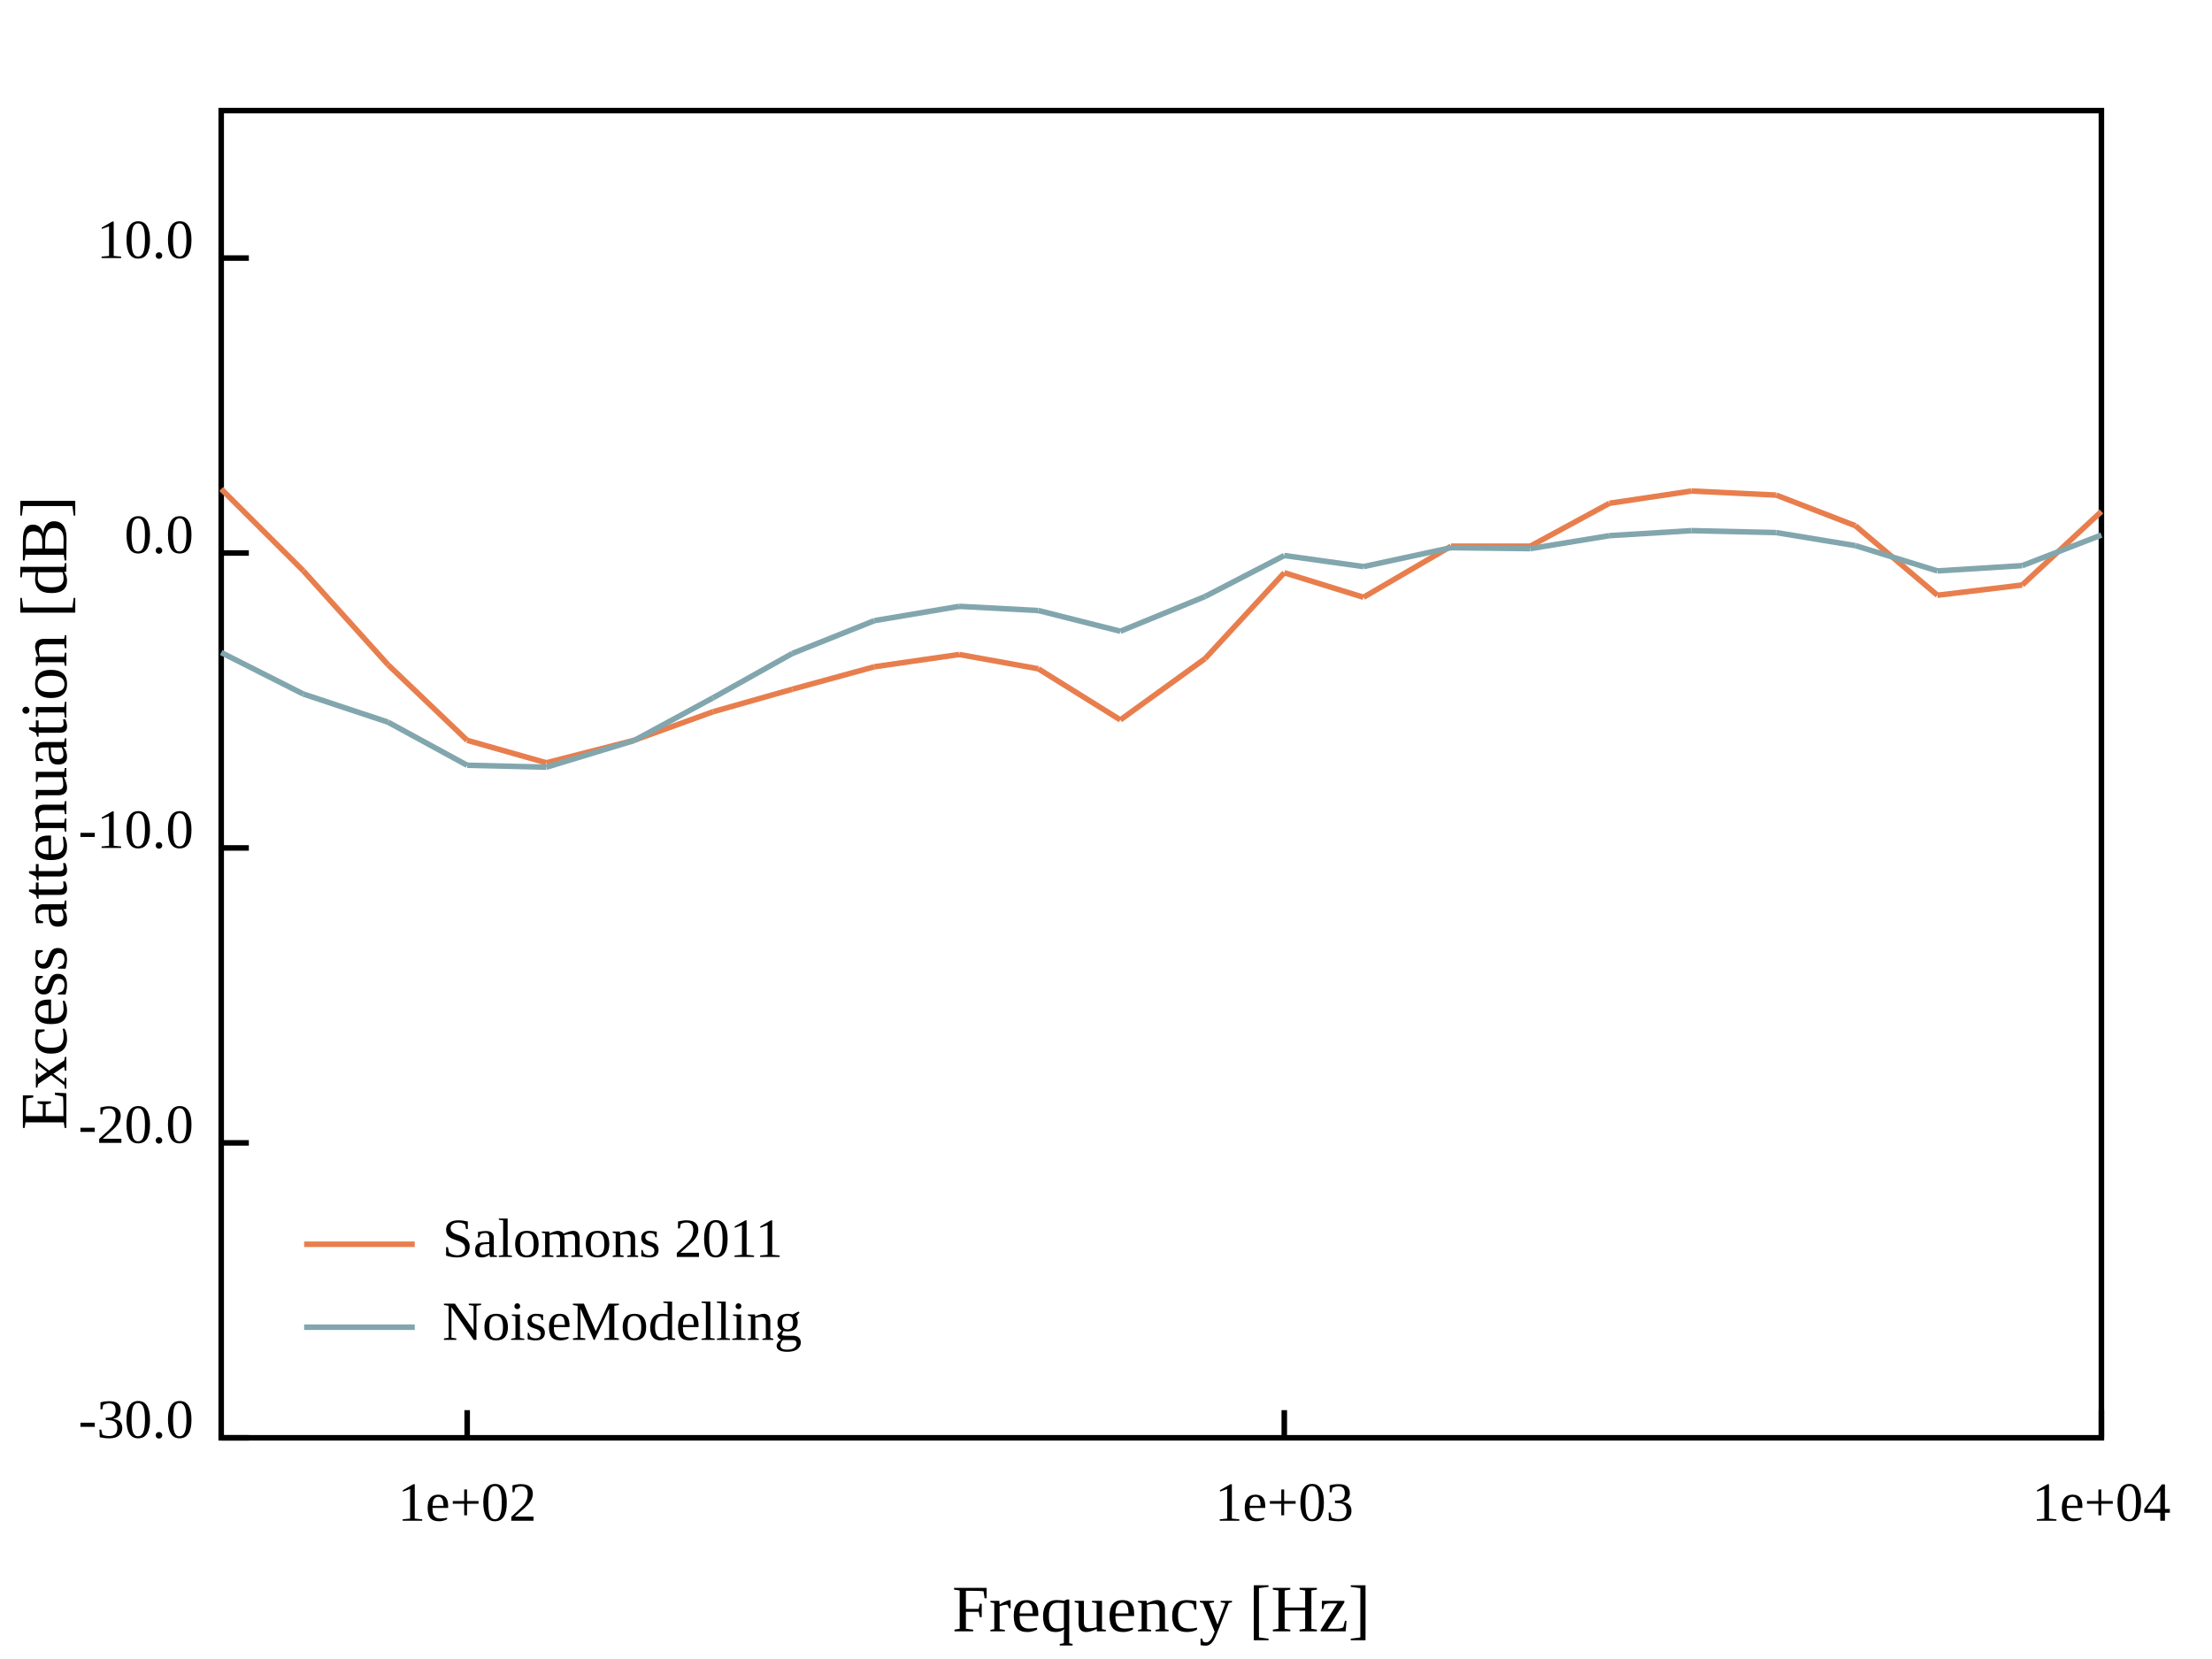
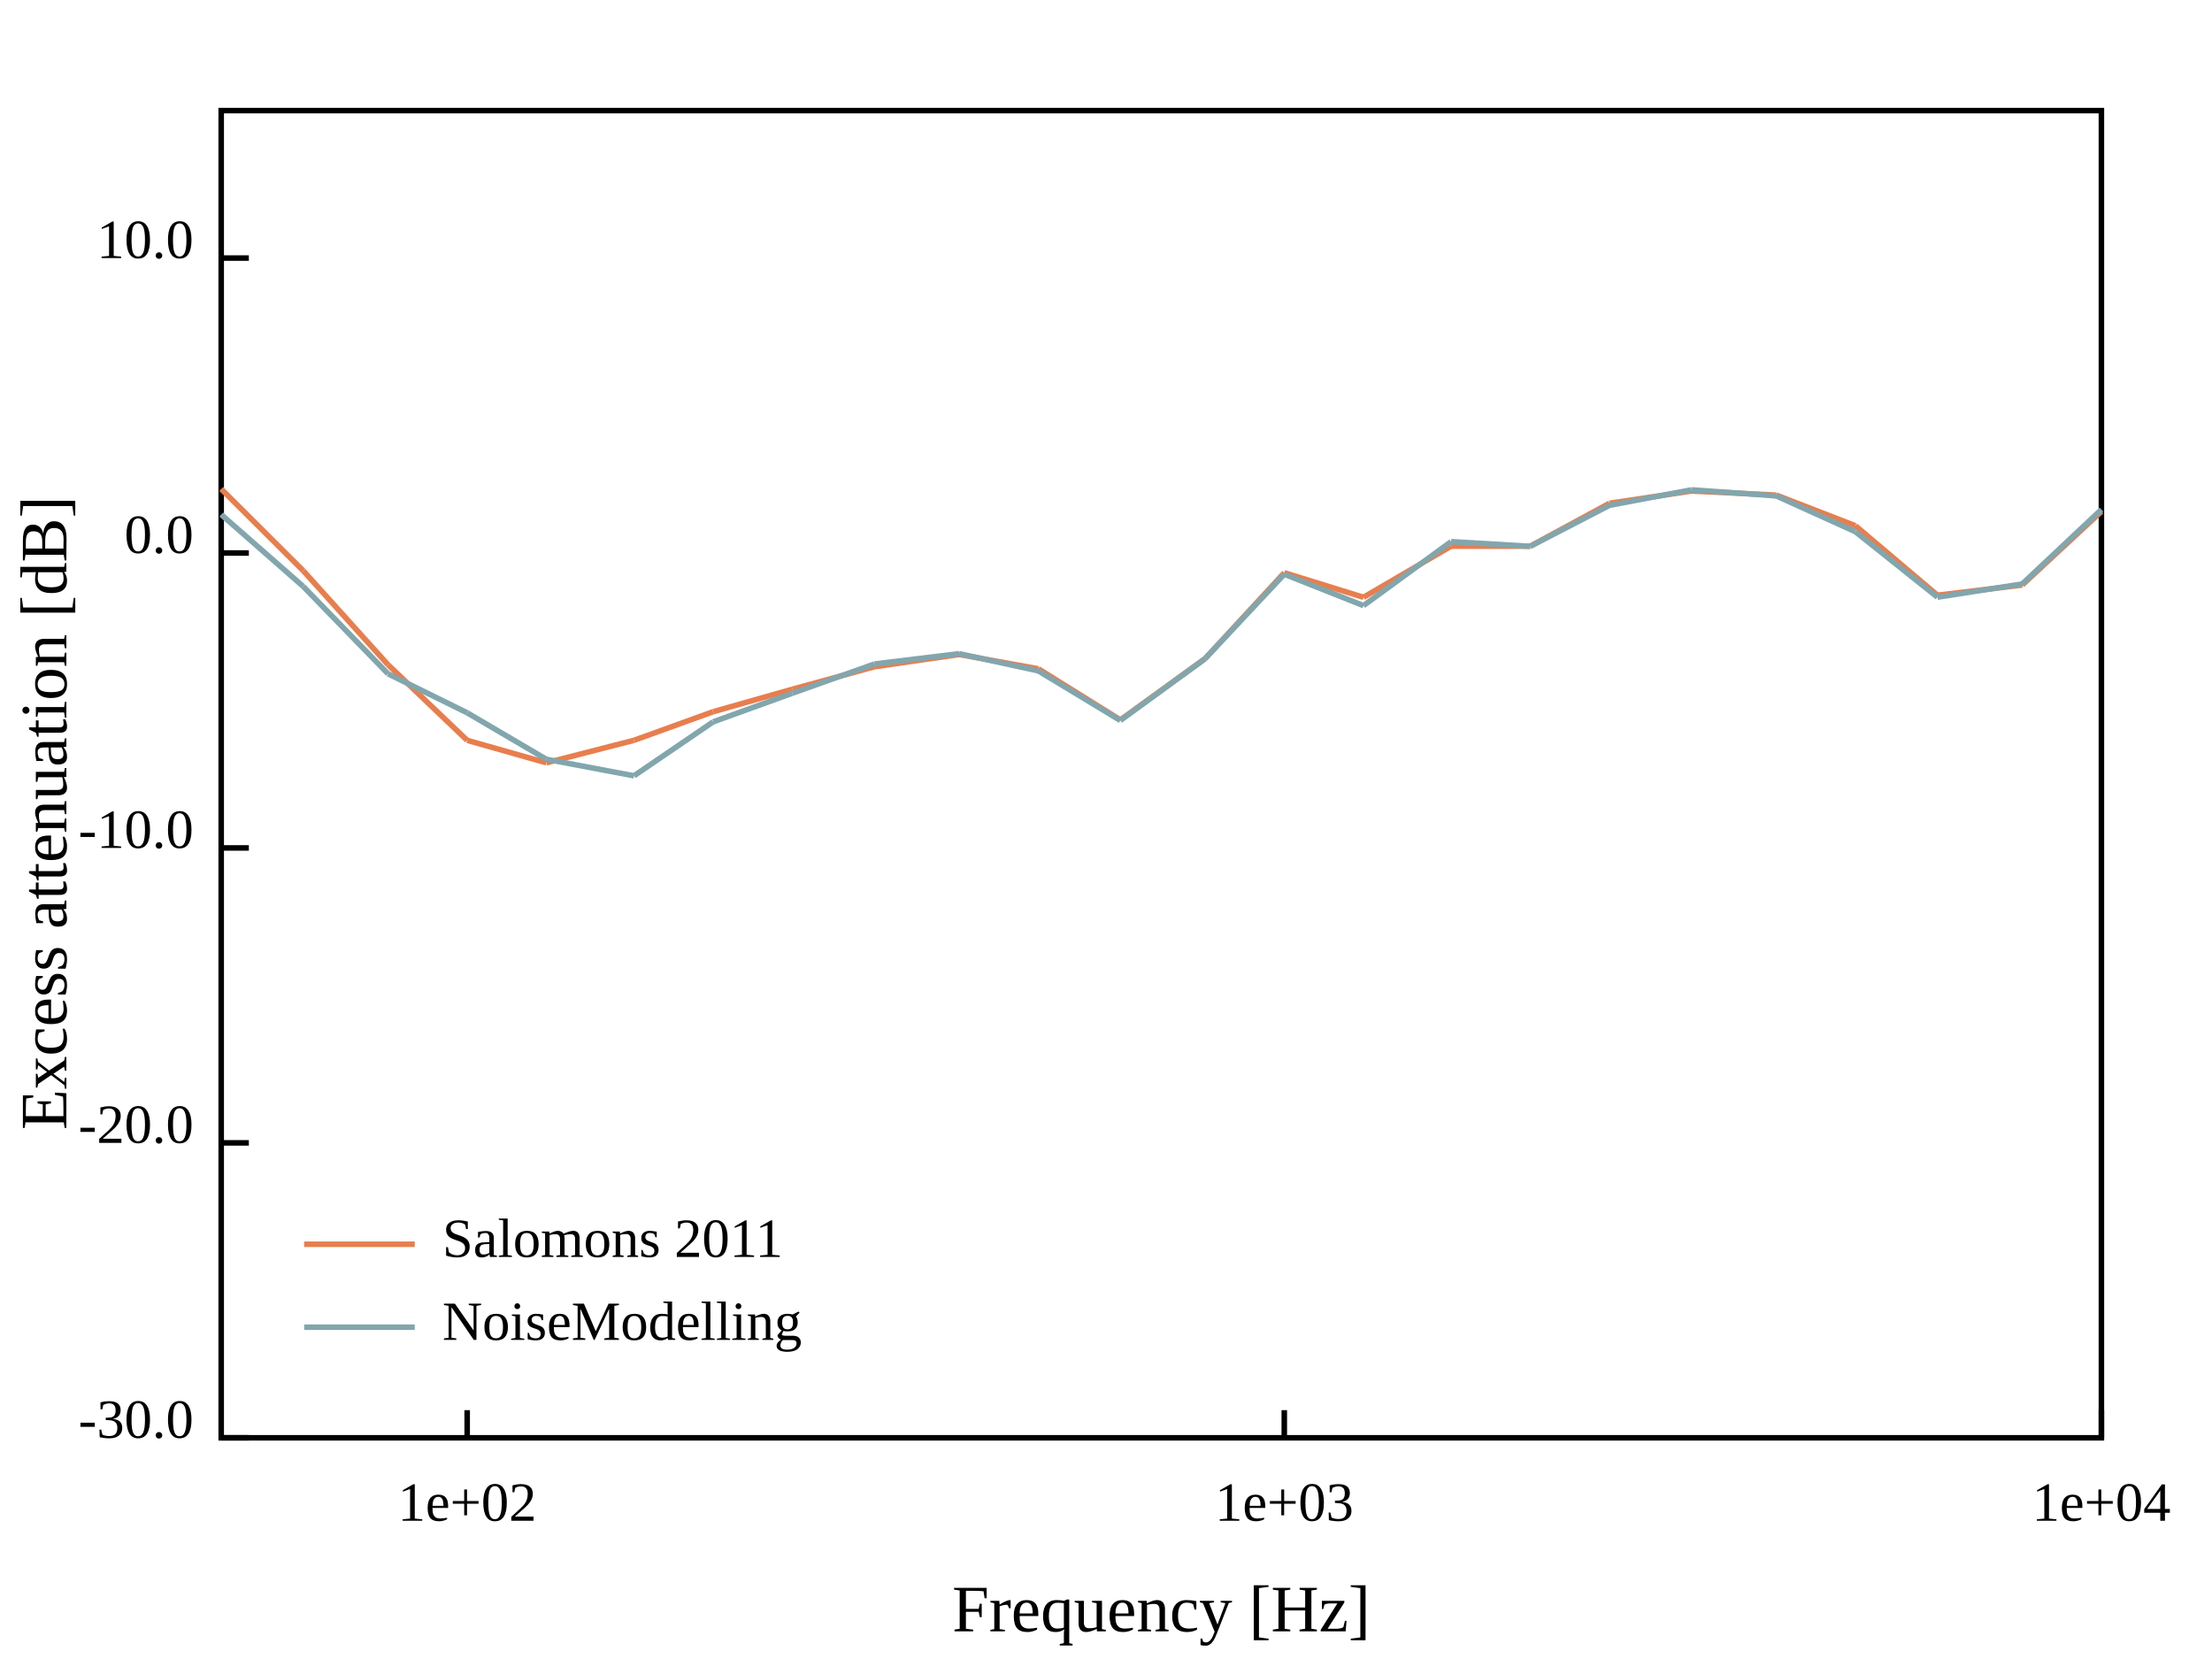
<svg xmlns="http://www.w3.org/2000/svg" height="300" width="400">
  <rect width="400" height="300" x="0" y="0" style="fill:white; stroke:none" />
  <rect width="340" height="240" x="40" y="20" style="fill:none; stroke-width:1;stroke:black" />
  <line x1="40" y1="260" x2="45" y2="260" style="fill:none; stroke-width:1; stroke:black" />
  <text x="35" y="260" text-anchor="end" style="stroke:none; fill:black; font-size:smaller">-30.0</text>
  <line x1="40" y1="206.667" x2="45" y2="206.667" style="fill:none; stroke-width:1; stroke:black" />
  <text x="35" y="206.667" text-anchor="end" style="stroke:none; fill:black; font-size:smaller">-20.0</text>
  <line x1="40" y1="153.333" x2="45" y2="153.333" style="fill:none; stroke-width:1; stroke:black" />
  <text x="35" y="153.333" text-anchor="end" style="stroke:none; fill:black; font-size:smaller">-10.0</text>
  <line x1="40" y1="100" x2="45" y2="100" style="fill:none; stroke-width:1; stroke:black" />
  <text x="35" y="100" text-anchor="end" style="stroke:none; fill:black; font-size:smaller">0.0</text>
  <line x1="40" y1="46.667" x2="45" y2="46.667" style="fill:none; stroke-width:1; stroke:black" />
  <text x="35" y="46.667" text-anchor="end" style="stroke:none; fill:black; font-size:smaller">10.0</text>
  <line x1="84.48" y1="260" x2="84.48" y2="255" style="fill:none; stroke-width:1; stroke:black" />
  <text x="84.48" y="275" text-anchor="middle" style="stroke:none; fill:black; font-size:smaller">1e+02</text>
  <line x1="232.24" y1="260" x2="232.24" y2="255" style="fill:none; stroke-width:1; stroke:black" />
  <text x="232.24" y="275" text-anchor="middle" style="stroke:none; fill:black; font-size:smaller">1e+03</text>
  <line x1="380" y1="260" x2="380" y2="255" style="fill:none; stroke-width:1; stroke:black" />
  <text x="380" y="275" text-anchor="middle" style="stroke:none; fill:black; font-size:smaller">1e+04</text>
  <line x1="40" y1="88.422" x2="54.831" y2="103.202" style="fill:none; stroke-width:1; stroke:rgb(232,126,77)" />
  <line x1="54.831" y1="103.202" x2="70.161" y2="120.2" style="fill:none; stroke-width:1; stroke:rgb(232,126,77)" />
  <line x1="70.161" y1="120.2" x2="84.48" y2="133.872" style="fill:none; stroke-width:1; stroke:rgb(232,126,77)" />
  <line x1="84.48" y1="133.872" x2="98.8" y2="137.937" style="fill:none; stroke-width:1; stroke:rgb(232,126,77)" />
  <line x1="98.8" y1="137.937" x2="114.641" y2="133.872" style="fill:none; stroke-width:1; stroke:rgb(232,126,77)" />
  <line x1="114.641" y1="133.872" x2="128.96" y2="128.699" style="fill:none; stroke-width:1; stroke:rgb(232,126,77)" />
  <line x1="128.96" y1="128.699" x2="143.28" y2="124.634" style="fill:none; stroke-width:1; stroke:rgb(232,126,77)" />
  <line x1="143.28" y1="124.634" x2="158.11" y2="120.57" style="fill:none; stroke-width:1; stroke:rgb(232,126,77)" />
  <line x1="158.11" y1="120.57" x2="173.441" y2="118.353" style="fill:none; stroke-width:1; stroke:rgb(232,126,77)" />
  <line x1="173.441" y1="118.353" x2="187.76" y2="120.939" style="fill:none; stroke-width:1; stroke:rgb(232,126,77)" />
  <line x1="187.76" y1="120.939" x2="202.591" y2="130.177" style="fill:none; stroke-width:1; stroke:rgb(232,126,77)" />
  <line x1="202.591" y1="130.177" x2="217.921" y2="119.092" style="fill:none; stroke-width:1; stroke:rgb(232,126,77)" />
  <line x1="217.921" y1="119.092" x2="232.24" y2="103.572" style="fill:none; stroke-width:1; stroke:rgb(232,126,77)" />
  <line x1="232.24" y1="103.572" x2="246.559" y2="108.006" style="fill:none; stroke-width:1; stroke:rgb(232,126,77)" />
  <line x1="246.559" y1="108.006" x2="262.401" y2="98.768" style="fill:none; stroke-width:1; stroke:rgb(232,126,77)" />
  <line x1="262.401" y1="98.768" x2="276.72" y2="98.768" style="fill:none; stroke-width:1; stroke:rgb(232,126,77)" />
  <line x1="276.72" y1="98.768" x2="291.04" y2="91.008" style="fill:none; stroke-width:1; stroke:rgb(232,126,77)" />
  <line x1="291.04" y1="91.008" x2="305.87" y2="88.791" style="fill:none; stroke-width:1; stroke:rgb(232,126,77)" />
  <line x1="305.87" y1="88.791" x2="321.2" y2="89.53" style="fill:none; stroke-width:1; stroke:rgb(232,126,77)" />
  <line x1="321.2" y1="89.53" x2="335.52" y2="95.073" style="fill:none; stroke-width:1; stroke:rgb(232,126,77)" />
  <line x1="335.52" y1="95.073" x2="350.351" y2="107.637" style="fill:none; stroke-width:1; stroke:rgb(232,126,77)" />
  <line x1="350.351" y1="107.637" x2="365.681" y2="105.789" style="fill:none; stroke-width:1; stroke:rgb(232,126,77)" />
  <line x1="365.681" y1="105.789" x2="380" y2="92.487" style="fill:none; stroke-width:1; stroke:rgb(232,126,77)" />
-   <line x1="40" y1="117.999" x2="54.831" y2="125.494" style="fill:none; stroke-width:1; stroke:rgb(130,166,173)" />
-   <line x1="54.831" y1="125.494" x2="70.161" y2="130.587" style="fill:none; stroke-width:1; stroke:rgb(130,166,173)" />
-   <line x1="70.161" y1="130.587" x2="84.48" y2="138.384" style="fill:none; stroke-width:1; stroke:rgb(130,166,173)" />
-   <line x1="84.48" y1="138.384" x2="98.8" y2="138.729" style="fill:none; stroke-width:1; stroke:rgb(130,166,173)" />
-   <line x1="98.8" y1="138.729" x2="114.641" y2="133.926" style="fill:none; stroke-width:1; stroke:rgb(130,166,173)" />
-   <line x1="114.641" y1="133.926" x2="128.96" y2="126.173" style="fill:none; stroke-width:1; stroke:rgb(130,166,173)" />
-   <line x1="128.96" y1="126.173" x2="143.28" y2="118.166" style="fill:none; stroke-width:1; stroke:rgb(130,166,173)" />
-   <line x1="143.28" y1="118.166" x2="158.11" y2="112.233" style="fill:none; stroke-width:1; stroke:rgb(130,166,173)" />
-   <line x1="158.11" y1="112.233" x2="173.441" y2="109.646" style="fill:none; stroke-width:1; stroke:rgb(130,166,173)" />
-   <line x1="173.441" y1="109.646" x2="187.76" y2="110.403" style="fill:none; stroke-width:1; stroke:rgb(130,166,173)" />
-   <line x1="187.76" y1="110.403" x2="202.591" y2="114.145" style="fill:none; stroke-width:1; stroke:rgb(130,166,173)" />
-   <line x1="202.591" y1="114.145" x2="217.921" y2="107.866" style="fill:none; stroke-width:1; stroke:rgb(130,166,173)" />
-   <line x1="217.921" y1="107.866" x2="232.24" y2="100.456" style="fill:none; stroke-width:1; stroke:rgb(130,166,173)" />
-   <line x1="232.24" y1="100.456" x2="246.559" y2="102.459" style="fill:none; stroke-width:1; stroke:rgb(130,166,173)" />
-   <line x1="246.559" y1="102.459" x2="262.401" y2="99.037" style="fill:none; stroke-width:1; stroke:rgb(130,166,173)" />
-   <line x1="262.401" y1="99.037" x2="276.72" y2="99.211" style="fill:none; stroke-width:1; stroke:rgb(130,166,173)" />
-   <line x1="276.72" y1="99.211" x2="291.04" y2="96.862" style="fill:none; stroke-width:1; stroke:rgb(130,166,173)" />
-   <line x1="291.04" y1="96.862" x2="305.87" y2="95.957" style="fill:none; stroke-width:1; stroke:rgb(130,166,173)" />
-   <line x1="305.87" y1="95.957" x2="321.2" y2="96.31" style="fill:none; stroke-width:1; stroke:rgb(130,166,173)" />
-   <line x1="321.2" y1="96.31" x2="335.52" y2="98.67" style="fill:none; stroke-width:1; stroke:rgb(130,166,173)" />
-   <line x1="335.52" y1="98.67" x2="350.351" y2="103.239" style="fill:none; stroke-width:1; stroke:rgb(130,166,173)" />
-   <line x1="350.351" y1="103.239" x2="365.681" y2="102.285" style="fill:none; stroke-width:1; stroke:rgb(130,166,173)" />
-   <line x1="365.681" y1="102.285" x2="380" y2="96.75" style="fill:none; stroke-width:1; stroke:rgb(130,166,173)" />
+   <line x1="40" y1="93.046" x2="54.831" y2="106.046" style="fill:none; stroke-width:1; stroke:rgb(130,166,173)" />
+   <line x1="54.831" y1="106.046" x2="70.161" y2="121.841" style="fill:none; stroke-width:1; stroke:rgb(130,166,173)" />
+   <line x1="70.161" y1="121.841" x2="84.48" y2="128.896" style="fill:none; stroke-width:1; stroke:rgb(130,166,173)" />
+   <line x1="84.48" y1="128.896" x2="98.8" y2="137.303" style="fill:none; stroke-width:1; stroke:rgb(130,166,173)" />
+   <line x1="98.8" y1="137.303" x2="114.641" y2="140.292" style="fill:none; stroke-width:1; stroke:rgb(130,166,173)" />
+   <line x1="114.641" y1="140.292" x2="128.96" y2="130.533" style="fill:none; stroke-width:1; stroke:rgb(130,166,173)" />
+   <line x1="128.96" y1="130.533" x2="143.28" y2="125.357" style="fill:none; stroke-width:1; stroke:rgb(130,166,173)" />
+   <line x1="143.28" y1="125.357" x2="158.11" y2="120.075" style="fill:none; stroke-width:1; stroke:rgb(130,166,173)" />
+   <line x1="158.11" y1="120.075" x2="173.441" y2="118.205" style="fill:none; stroke-width:1; stroke:rgb(130,166,173)" />
+   <line x1="173.441" y1="118.205" x2="187.76" y2="121.316" style="fill:none; stroke-width:1; stroke:rgb(130,166,173)" />
+   <line x1="187.76" y1="121.316" x2="202.591" y2="130.282" style="fill:none; stroke-width:1; stroke:rgb(130,166,173)" />
+   <line x1="202.591" y1="130.282" x2="217.921" y2="119.111" style="fill:none; stroke-width:1; stroke:rgb(130,166,173)" />
+   <line x1="217.921" y1="119.111" x2="232.24" y2="103.835" style="fill:none; stroke-width:1; stroke:rgb(130,166,173)" />
+   <line x1="232.24" y1="103.835" x2="246.559" y2="109.512" style="fill:none; stroke-width:1; stroke:rgb(130,166,173)" />
+   <line x1="246.559" y1="109.512" x2="262.401" y2="97.947" style="fill:none; stroke-width:1; stroke:rgb(130,166,173)" />
+   <line x1="262.401" y1="97.947" x2="276.72" y2="98.792" style="fill:none; stroke-width:1; stroke:rgb(130,166,173)" />
+   <line x1="276.72" y1="98.792" x2="291.04" y2="91.38" style="fill:none; stroke-width:1; stroke:rgb(130,166,173)" />
+   <line x1="291.04" y1="91.38" x2="305.87" y2="88.576" style="fill:none; stroke-width:1; stroke:rgb(130,166,173)" />
+   <line x1="305.87" y1="88.576" x2="321.2" y2="89.671" style="fill:none; stroke-width:1; stroke:rgb(130,166,173)" />
+   <line x1="321.2" y1="89.671" x2="335.52" y2="96.154" style="fill:none; stroke-width:1; stroke:rgb(130,166,173)" />
+   <line x1="335.52" y1="96.154" x2="350.351" y2="107.989" style="fill:none; stroke-width:1; stroke:rgb(130,166,173)" />
+   <line x1="350.351" y1="107.989" x2="365.681" y2="105.598" style="fill:none; stroke-width:1; stroke:rgb(130,166,173)" />
+   <line x1="365.681" y1="105.598" x2="380" y2="92.135" style="fill:none; stroke-width:1; stroke:rgb(130,166,173)" />
  <text x="210" y="295" text-anchor="middle" style="stroke:none; fill:black">Frequency [Hz]</text>
  <text x="5" y="140" transform="rotate(-90, 12, 140)" text-anchor="middle" style="stroke:none; fill:black">Excess attenuation [dB]</text>
  <line x1="55" y1="225" x2="75" y2="225" style="fill:none; stroke-width:1; stroke:rgb(232,126,77)" />
  <text x="80" y="225" dominant-baseline="middle" style="stroke:none; fill:black; font-size:smaller">Salomons 2011</text>
  <line x1="55" y1="240" x2="75" y2="240" style="fill:none; stroke-width:1; stroke:rgb(130,166,173)" />
  <text x="80" y="240" dominant-baseline="middle" style="stroke:none; fill:black; font-size:smaller">NoiseModelling</text>
</svg>
